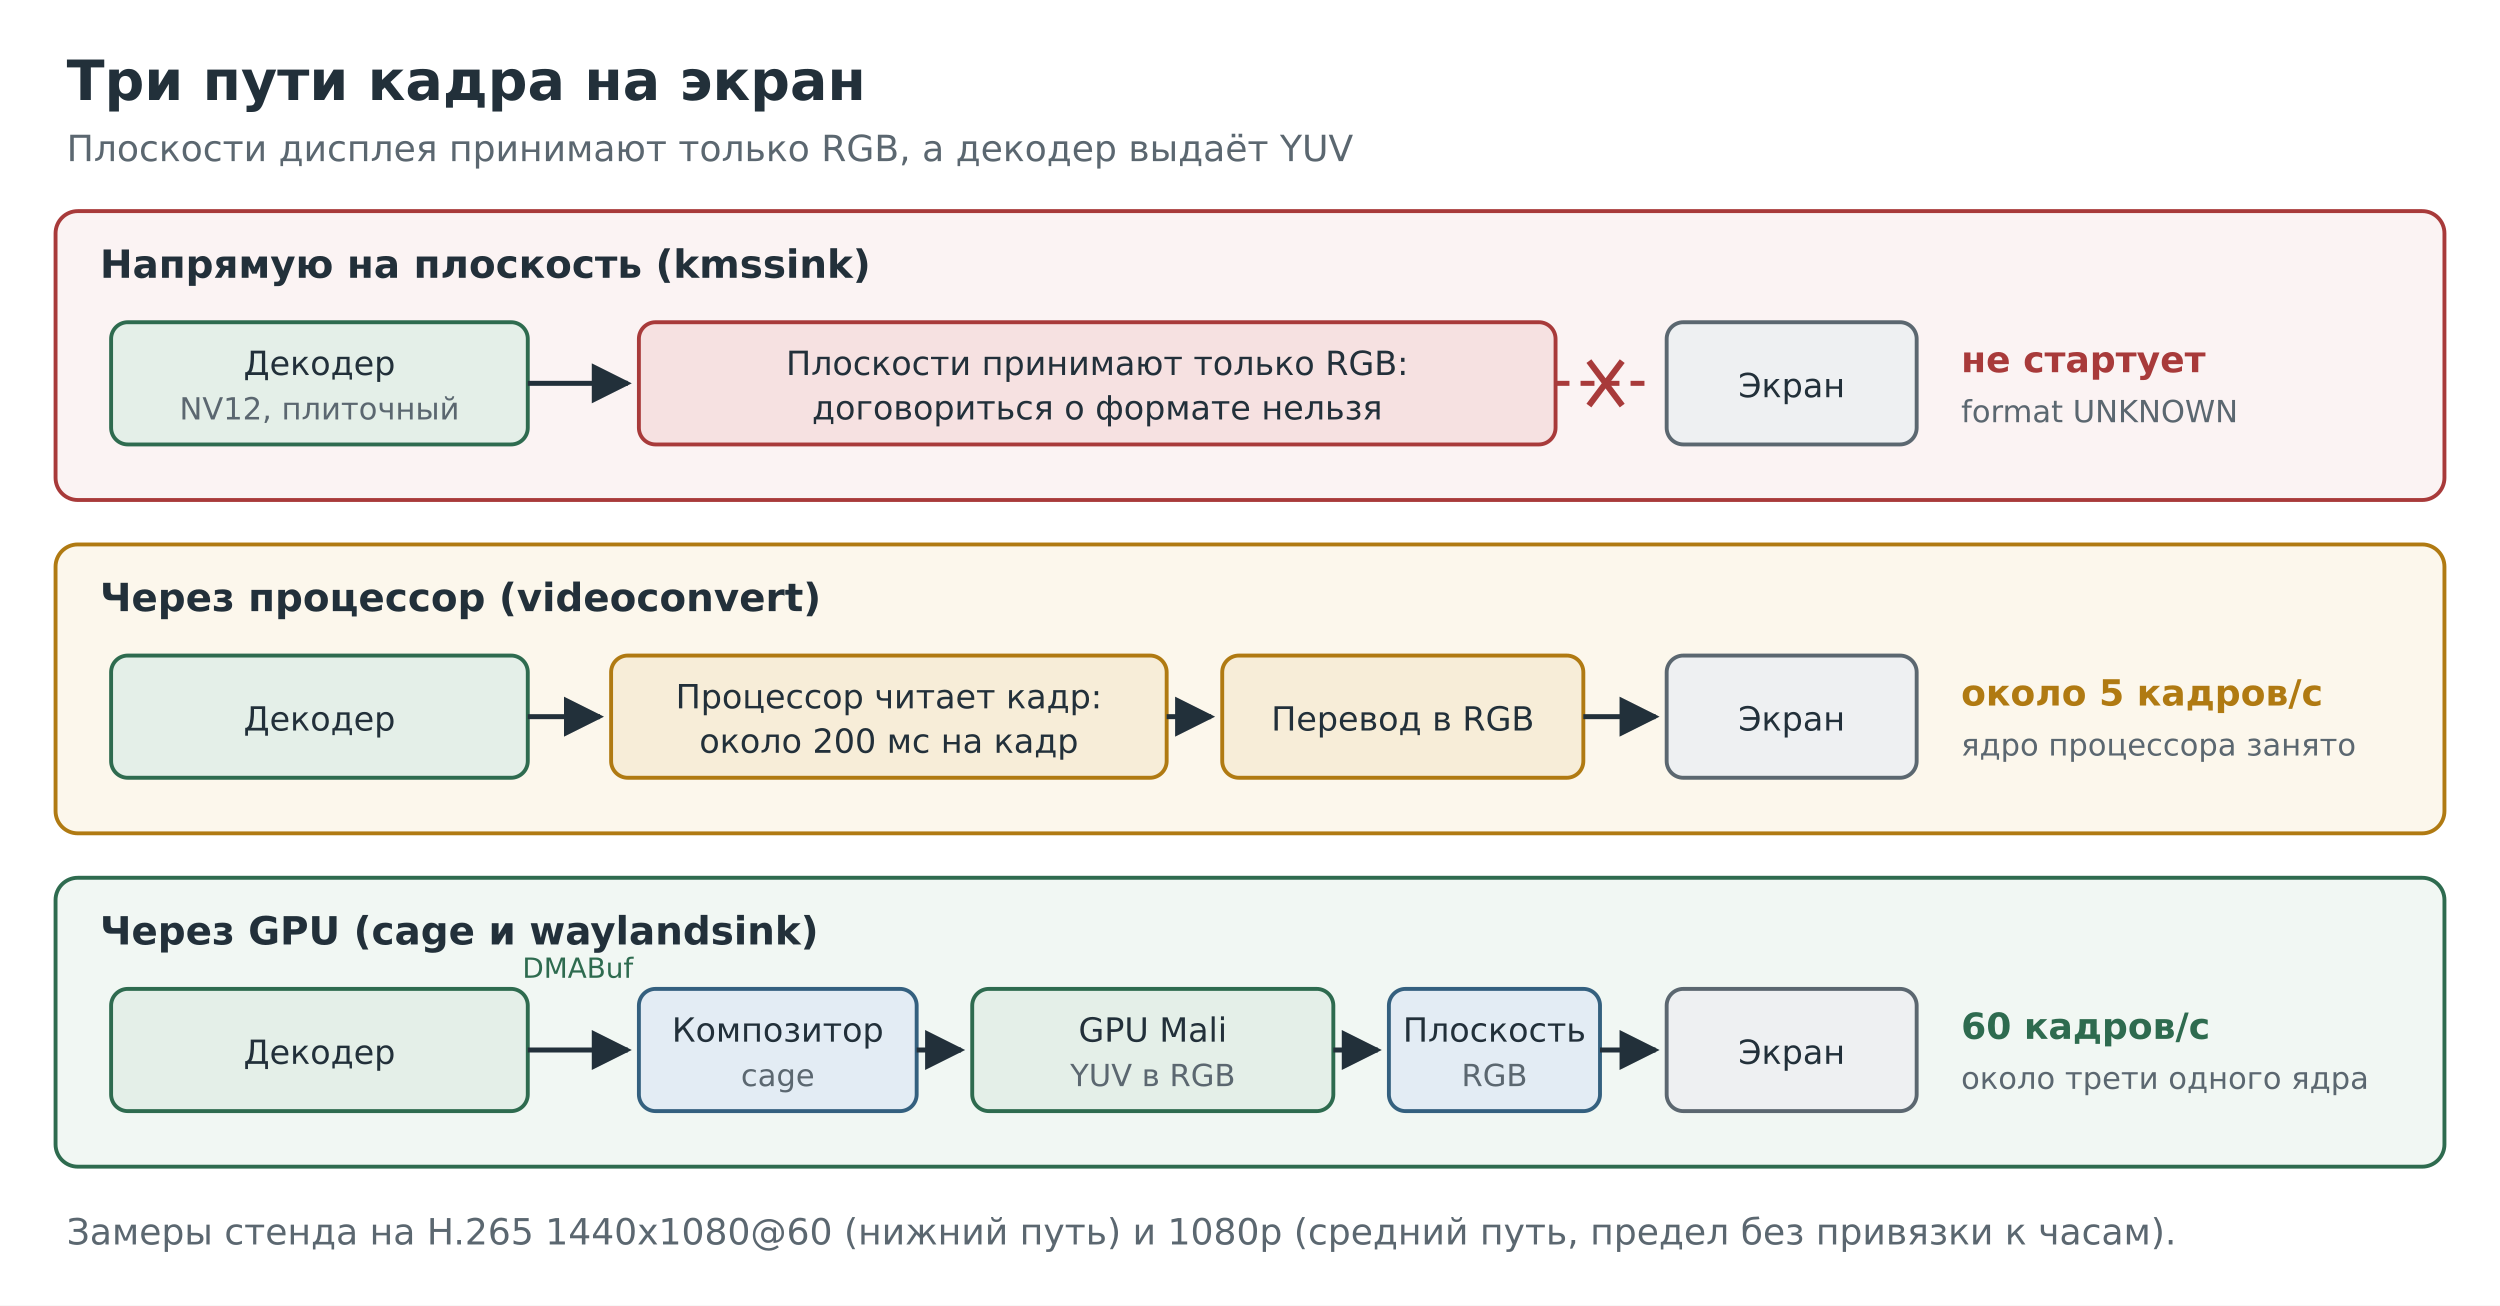
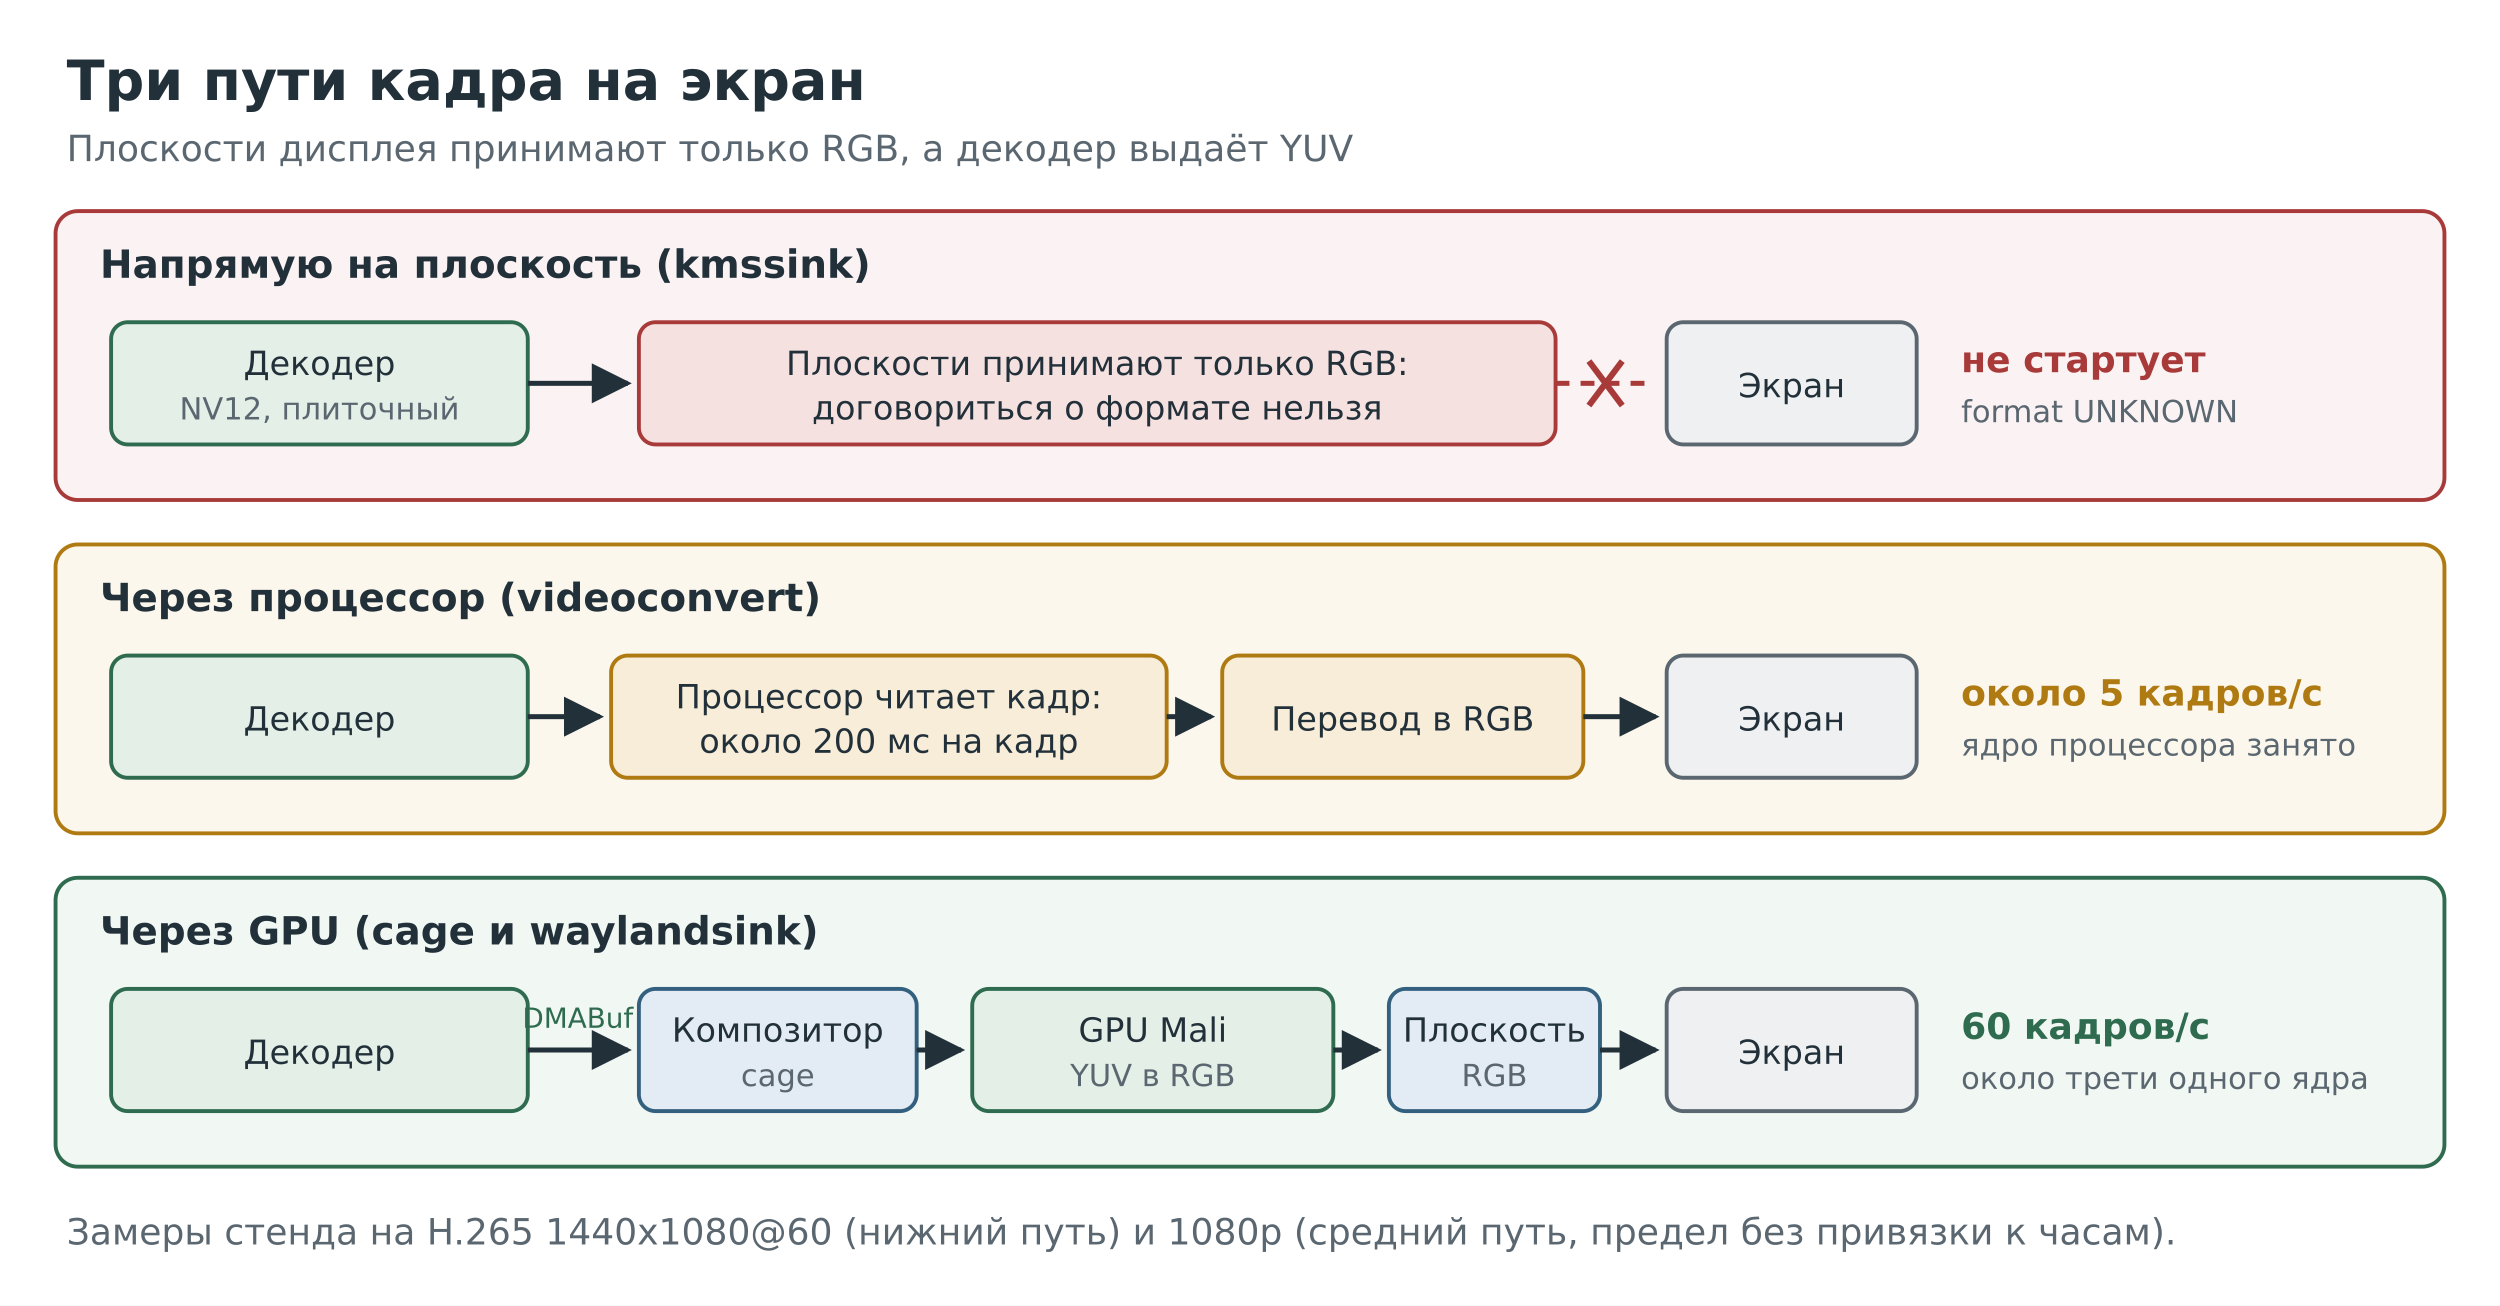
<svg xmlns="http://www.w3.org/2000/svg" viewBox="0 0 900 470" width="900" height="470" font-family="DejaVu Sans, Liberation Sans, Arial, sans-serif">
  <defs>
    <marker id="arr" viewBox="0 0 10 10" refX="9" refY="5" markerWidth="8" markerHeight="8" orient="auto-start-reverse">
      <path d="M0,0 L10,5 L0,10 z" fill="#22303A" />
    </marker>
  </defs>
  <rect width="900" height="470" fill="#FFFFFF" />
  <text x="24" y="36" font-size="20" font-weight="700" fill="#22303A">Три пути кадра на экран</text>
  <text x="24" y="58" font-size="13" fill="#5B6770">Плоскости дисплея принимают только RGB, а декодер выдаёт YUV</text>
  <rect x="20" y="76" width="860" height="104" rx="8" fill="#FBF3F3" stroke="#A83A3A" stroke-width="1.4" />
  <text x="36" y="100" font-size="14" font-weight="700" fill="#22303A">Напрямую на плоскость (kmssink)</text>
  <rect x="40" y="116" width="150" height="44" rx="6" fill="#E4EFE8" stroke="#2E6B4F" stroke-width="1.4" />
  <text x="115" y="135" font-size="12" fill="#22303A" text-anchor="middle">Декодер</text>
  <text x="115" y="151" font-size="11" fill="#5B6770" text-anchor="middle">NV12, плиточный</text>
  <line x1="190" y1="138" x2="226" y2="138" stroke="#22303A" stroke-width="1.8" marker-end="url(#arr)" />
  <rect x="230" y="116" width="330" height="44" rx="6" fill="#F6E1E1" stroke="#A83A3A" stroke-width="1.4" />
  <text x="395" y="135" font-size="12" fill="#22303A" text-anchor="middle">Плоскости принимают только RGB:</text>
  <text x="395" y="151" font-size="12" fill="#22303A" text-anchor="middle">договориться о формате нельзя</text>
  <line x1="560" y1="138" x2="596" y2="138" stroke="#A83A3A" stroke-width="1.8" stroke-dasharray="5 4" />
  <path d="M572,130 L584,146 M584,130 L572,146" stroke="#A83A3A" stroke-width="2.2" />
  <rect x="600" y="116" width="90" height="44" rx="6" fill="#EEF0F2" stroke="#5B6770" stroke-width="1.4" />
  <text x="645" y="143" font-size="12" fill="#22303A" text-anchor="middle">Экран</text>
  <text x="706" y="134" font-size="13" font-weight="700" fill="#A83A3A">не стартует</text>
  <text x="706" y="152" font-size="11" fill="#5B6770">format UNKNOWN</text>
  <rect x="20" y="196" width="860" height="104" rx="8" fill="#FCF7EC" stroke="#B07A12" stroke-width="1.4" />
  <text x="36" y="220" font-size="14" font-weight="700" fill="#22303A">Через процессор (videoconvert)</text>
  <rect x="40" y="236" width="150" height="44" rx="6" fill="#E4EFE8" stroke="#2E6B4F" stroke-width="1.4" />
  <text x="115" y="263" font-size="12" fill="#22303A" text-anchor="middle">Декодер</text>
  <line x1="190" y1="258" x2="216" y2="258" stroke="#22303A" stroke-width="1.8" marker-end="url(#arr)" />
  <rect x="220" y="236" width="200" height="44" rx="6" fill="#F7EDD8" stroke="#B07A12" stroke-width="1.4" />
  <text x="320" y="255" font-size="12" fill="#22303A" text-anchor="middle">Процессор читает кадр:</text>
  <text x="320" y="271" font-size="12" fill="#22303A" text-anchor="middle">около 200 мс на кадр</text>
  <line x1="420" y1="258" x2="436" y2="258" stroke="#22303A" stroke-width="1.8" marker-end="url(#arr)" />
  <rect x="440" y="236" width="130" height="44" rx="6" fill="#F7EDD8" stroke="#B07A12" stroke-width="1.4" />
  <text x="505" y="263" font-size="12" fill="#22303A" text-anchor="middle">Перевод в RGB</text>
  <line x1="570" y1="258" x2="596" y2="258" stroke="#22303A" stroke-width="1.8" marker-end="url(#arr)" />
  <rect x="600" y="236" width="90" height="44" rx="6" fill="#EEF0F2" stroke="#5B6770" stroke-width="1.4" />
  <text x="645" y="263" font-size="12" fill="#22303A" text-anchor="middle">Экран</text>
  <text x="706" y="254" font-size="13" font-weight="700" fill="#B07A12">около 5 кадров/с</text>
  <text x="706" y="272" font-size="11" fill="#5B6770">ядро процессора занято</text>
  <rect x="20" y="316" width="860" height="104" rx="8" fill="#F1F7F3" stroke="#2E6B4F" stroke-width="1.4" />
  <text x="36" y="340" font-size="14" font-weight="700" fill="#22303A">Через GPU (cage и waylandsink)</text>
  <rect x="40" y="356" width="150" height="44" rx="6" fill="#E4EFE8" stroke="#2E6B4F" stroke-width="1.4" />
  <text x="115" y="383" font-size="12" fill="#22303A" text-anchor="middle">Декодер</text>
  <line x1="190" y1="378" x2="226" y2="378" stroke="#22303A" stroke-width="1.8" marker-end="url(#arr)" />
-   <text x="208" y="352" font-size="10" fill="#2E6B4F" text-anchor="middle">DMABuf</text>
+   <text x="208" y="370" font-size="10" fill="#2E6B4F" text-anchor="middle">DMABuf</text>
  <rect x="230" y="356" width="100" height="44" rx="6" fill="#E3ECF4" stroke="#34607F" stroke-width="1.4" />
  <text x="280" y="375" font-size="12" fill="#22303A" text-anchor="middle">Композитор</text>
  <text x="280" y="391" font-size="11" fill="#5B6770" text-anchor="middle">cage</text>
  <line x1="330" y1="378" x2="346" y2="378" stroke="#22303A" stroke-width="1.8" marker-end="url(#arr)" />
  <rect x="350" y="356" width="130" height="44" rx="6" fill="#E4EFE8" stroke="#2E6B4F" stroke-width="1.4" />
  <text x="415" y="375" font-size="12" fill="#22303A" text-anchor="middle">GPU Mali</text>
  <text x="415" y="391" font-size="11" fill="#5B6770" text-anchor="middle">YUV в RGB</text>
  <line x1="480" y1="378" x2="496" y2="378" stroke="#22303A" stroke-width="1.8" marker-end="url(#arr)" />
  <rect x="500" y="356" width="76" height="44" rx="6" fill="#E3ECF4" stroke="#34607F" stroke-width="1.4" />
  <text x="538" y="375" font-size="12" fill="#22303A" text-anchor="middle">Плоскость</text>
  <text x="538" y="391" font-size="11" fill="#5B6770" text-anchor="middle">RGB</text>
  <line x1="576" y1="378" x2="596" y2="378" stroke="#22303A" stroke-width="1.8" marker-end="url(#arr)" />
  <rect x="600" y="356" width="90" height="44" rx="6" fill="#EEF0F2" stroke="#5B6770" stroke-width="1.4" />
  <text x="645" y="383" font-size="12" fill="#22303A" text-anchor="middle">Экран</text>
  <text x="706" y="374" font-size="13" font-weight="700" fill="#2E6B4F">60 кадров/с</text>
  <text x="706" y="392" font-size="11" fill="#5B6770">около трети одного ядра</text>
  <text x="24" y="448" font-size="13" fill="#5B6770">Замеры стенда на H.265 1440x1080@60 (нижний путь) и 1080p (средний путь, предел без привязки к часам).</text>
</svg>
